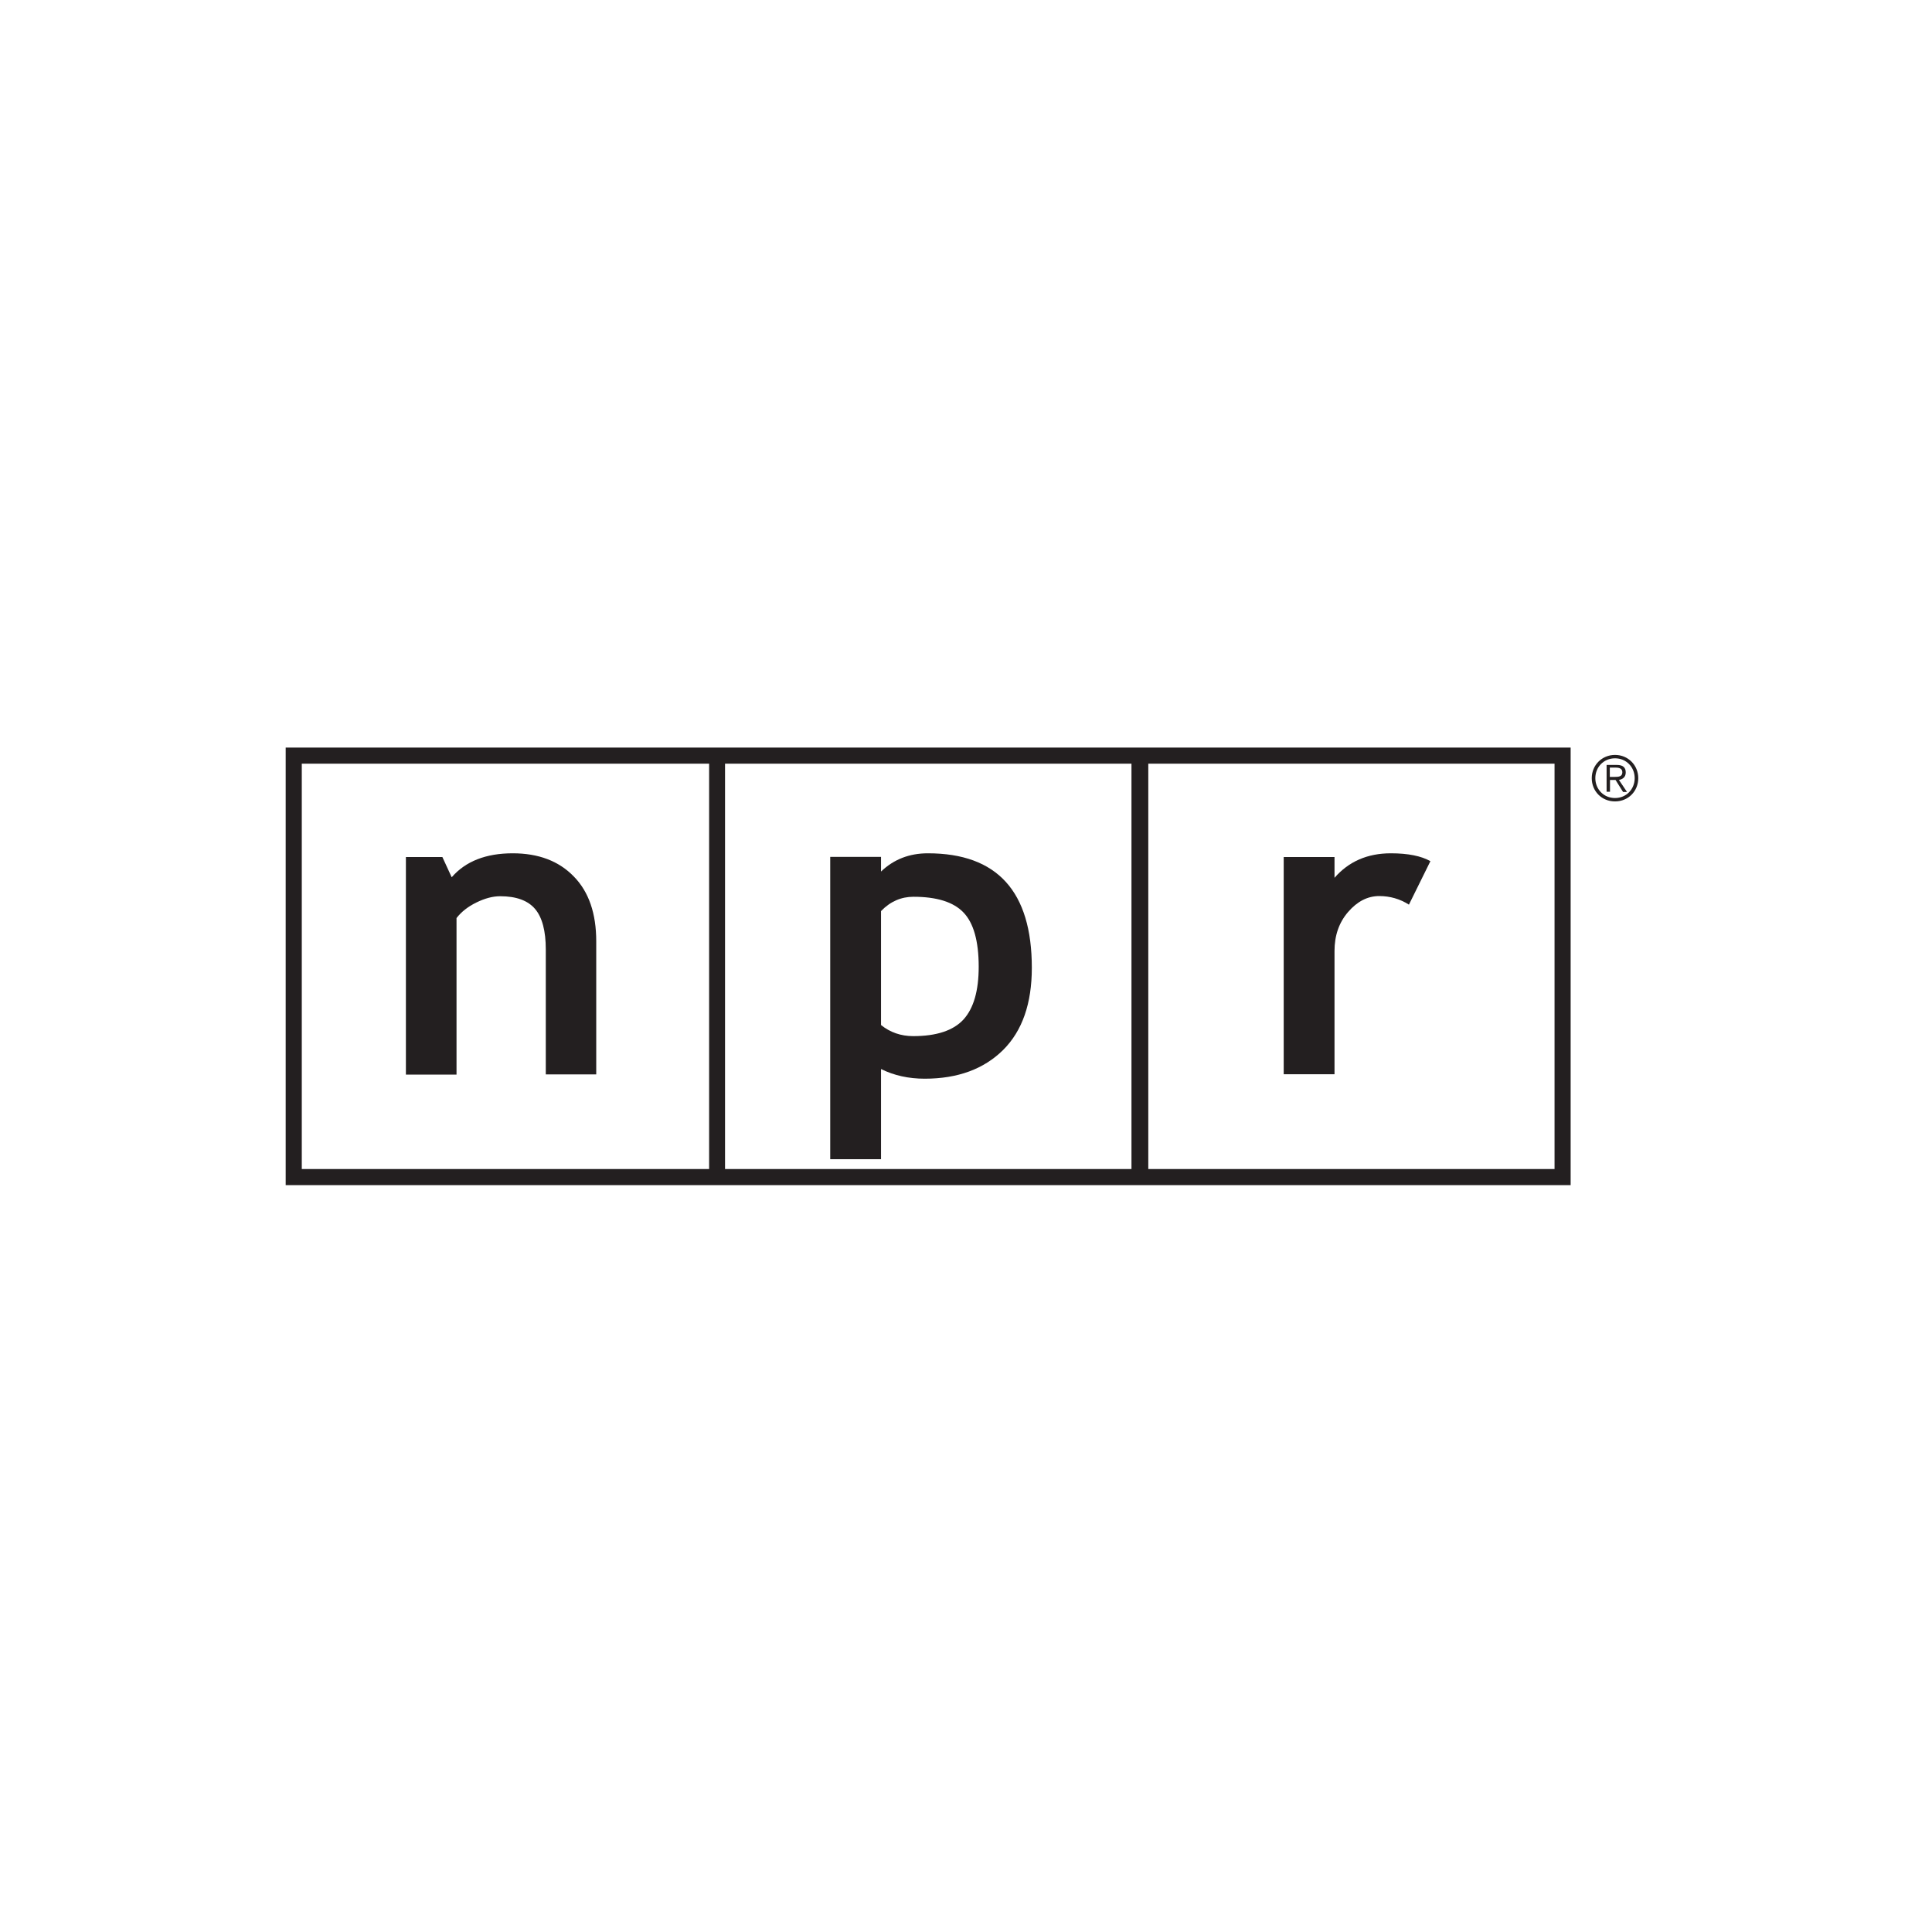
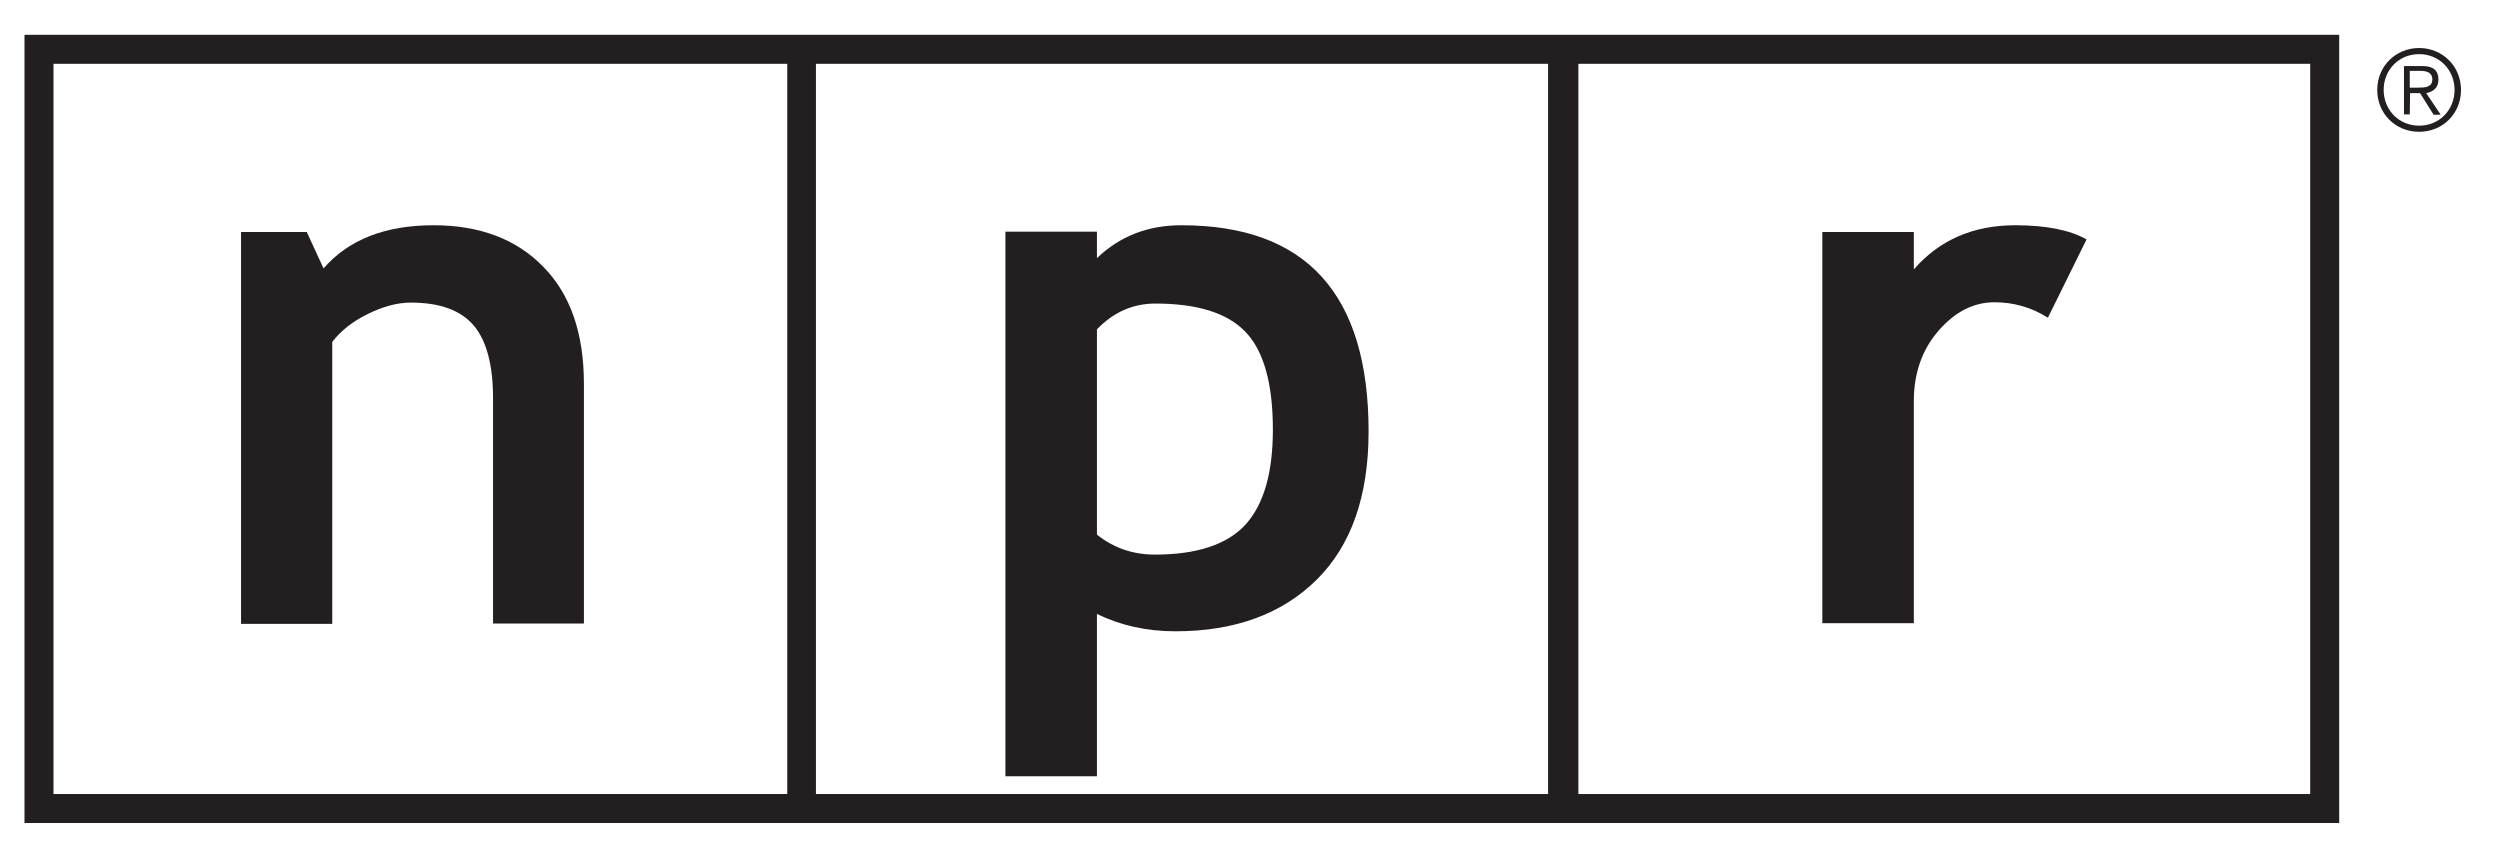
- <svg xmlns="http://www.w3.org/2000/svg" version="1.1" id="Layer_1" x="0px" y="0px" viewBox="0 0 1080 1080" enable-background="new 0 0 1080 1080" xml:space="preserve">
+ <svg xmlns="http://www.w3.org/2000/svg" version="1.1" id="Layer_1" x="0px" y="0px" viewBox="0 0 775.8 265.8" style="enable-background:new 0 0 775.8 265.8;" xml:space="preserve">
+   <style type="text/css">
+ 	.st0{fill:#231F20;}
+ </style>
  <g>
-     <path fill="#231F20" d="M878,662.5H159.7V417.9H878V662.5z M641.9,653.5H869V426.9H641.9V653.5z M405.3,653.5h227.2V426.9H405.3   V653.5z M168.7,653.5h227.7V426.9H168.7V653.5z" />
-     <path fill="#231F20" d="M902.4,434.3c2.3,0,4.5-0.1,4.5-2.6c0-2.1-1.8-2.6-3.6-2.6h-3.4v5.2H902.4z M899.9,442.6h-1.8v-15h5.8   c3.4,0,4.9,1.5,4.9,4.2s-1.8,3.8-3.8,4.2l4.5,6.7h-2.2l-4.2-6.7H900v6.6H899.9z M891.8,435c0,6.2,4.7,11.1,11,11.1s11-4.9,11-11.1   s-4.7-11.1-11-11.1S891.8,428.8,891.8,435 M915.8,435c0,7.3-5.6,13-13,13s-13-5.7-13-13s5.7-13,13-13S915.8,427.7,915.8,435" />
-     <path fill="#231F20" d="M305.1,600.6v-69.9c0-10.3-2-17.9-6-22.6c-4-4.7-10.5-7.1-19.5-7.1c-4.2,0-8.6,1.2-13.3,3.5   c-4.7,2.3-8.4,5.2-11.1,8.7v87.5h-28.3V479.1h20.4l5.2,11.3c7.7-8.9,19.1-13.4,34.1-13.4c14.4,0,25.8,4.3,34.2,13   c8.4,8.6,12.5,20.7,12.5,36.2v74.4L305.1,600.6L305.1,600.6z" />
-     <path fill="#231F20" d="M516.9,603c18.5,0,33.1-5.4,43.9-16.1c10.7-10.7,16-26,16-45.9c0-42.6-19.3-64-58.1-64   c-10.4,0-19.1,3.4-26.2,10.2V479h-28.4v169h28.4v-50.4C499.8,601.2,507.9,603,516.9,603 M510.6,501.3c13,0,22.4,2.9,28,8.8   c5.6,5.8,8.5,15.9,8.5,30.3c0,13.4-2.8,23.2-8.5,29.5c-5.7,6.2-15.1,9.3-28.1,9.3c-6.9,0-12.9-2.1-18-6.2v-63.7   C497.7,503.9,503.8,501.3,510.6,501.3" />
-     <path fill="#231F20" d="M787.6,505.7c-5-3.2-10.6-4.8-16.6-4.8c-6.5,0-12.3,3-17.4,8.9c-5.1,5.9-7.6,13.2-7.6,21.8v68.9h-28.4   V479.1H746v11.6c7.9-9.1,18.4-13.7,31.5-13.7c9.6,0,17,1.5,22.1,4.4L787.6,505.7z" />
+     <path class="st0" d="M725.9,255.4H7.6V10.8h718.3V255.4z M489.8,246.4h227.1V19.8H489.8V246.4z M253.2,246.4h227.2V19.8H253.2   V246.4z M16.6,246.4h227.7V19.8H16.6V246.4z" />
+     <path class="st0" d="M750.3,27.2c2.3,0,4.5-0.1,4.5-2.6c0-2.1-1.8-2.6-3.6-2.6h-3.4v5.2H750.3z M747.8,35.5H746v-15h5.8   c3.4,0,4.9,1.5,4.9,4.2s-1.8,3.8-3.8,4.2l4.5,6.7h-2.2l-4.2-6.7h-3.1L747.8,35.5L747.8,35.5L747.8,35.5z M739.7,27.9   c0,6.2,4.7,11.1,11,11.1s11-4.9,11-11.1s-4.7-11.1-11-11.1S739.7,21.7,739.7,27.9 M763.7,27.9c0,7.3-5.6,13-13,13s-13-5.7-13-13   s5.7-13,13-13S763.7,20.6,763.7,27.9" />
+     <path class="st0" d="M153,193.5v-69.9c0-10.3-2-17.9-6-22.6c-4-4.7-10.5-7.1-19.5-7.1c-4.2,0-8.6,1.2-13.3,3.5   c-4.7,2.3-8.4,5.2-11.1,8.7v87.5H74.8V72h20.4l5.2,11.3c7.7-8.9,19.1-13.4,34.1-13.4c14.4,0,25.8,4.3,34.2,13   c8.4,8.6,12.5,20.7,12.5,36.2v74.4L153,193.5L153,193.5z" />
+     <path class="st0" d="M364.8,195.9c18.5,0,33.1-5.4,43.9-16.1c10.7-10.7,16-26,16-45.9c0-42.6-19.3-64-58.1-64   c-10.4,0-19.1,3.4-26.2,10.2v-8.2H312v169h28.4v-50.4C347.7,194.1,355.8,195.9,364.8,195.9 M358.5,94.2c13,0,22.4,2.9,28,8.8   c5.6,5.8,8.5,15.9,8.5,30.3c0,13.4-2.8,23.2-8.5,29.5c-5.7,6.2-15.1,9.3-28.1,9.3c-6.9,0-12.9-2.1-18-6.2v-63.7   C345.6,96.8,351.7,94.2,358.5,94.2" />
+     <path class="st0" d="M635.5,98.6c-5-3.2-10.6-4.8-16.6-4.8c-6.5,0-12.3,3-17.4,8.9c-5.1,5.9-7.6,13.2-7.6,21.8v68.9h-28.4V72h28.4   v11.6c7.9-9.1,18.4-13.7,31.5-13.7c9.6,0,17,1.5,22.1,4.4L635.5,98.6z" />
  </g>
</svg>
